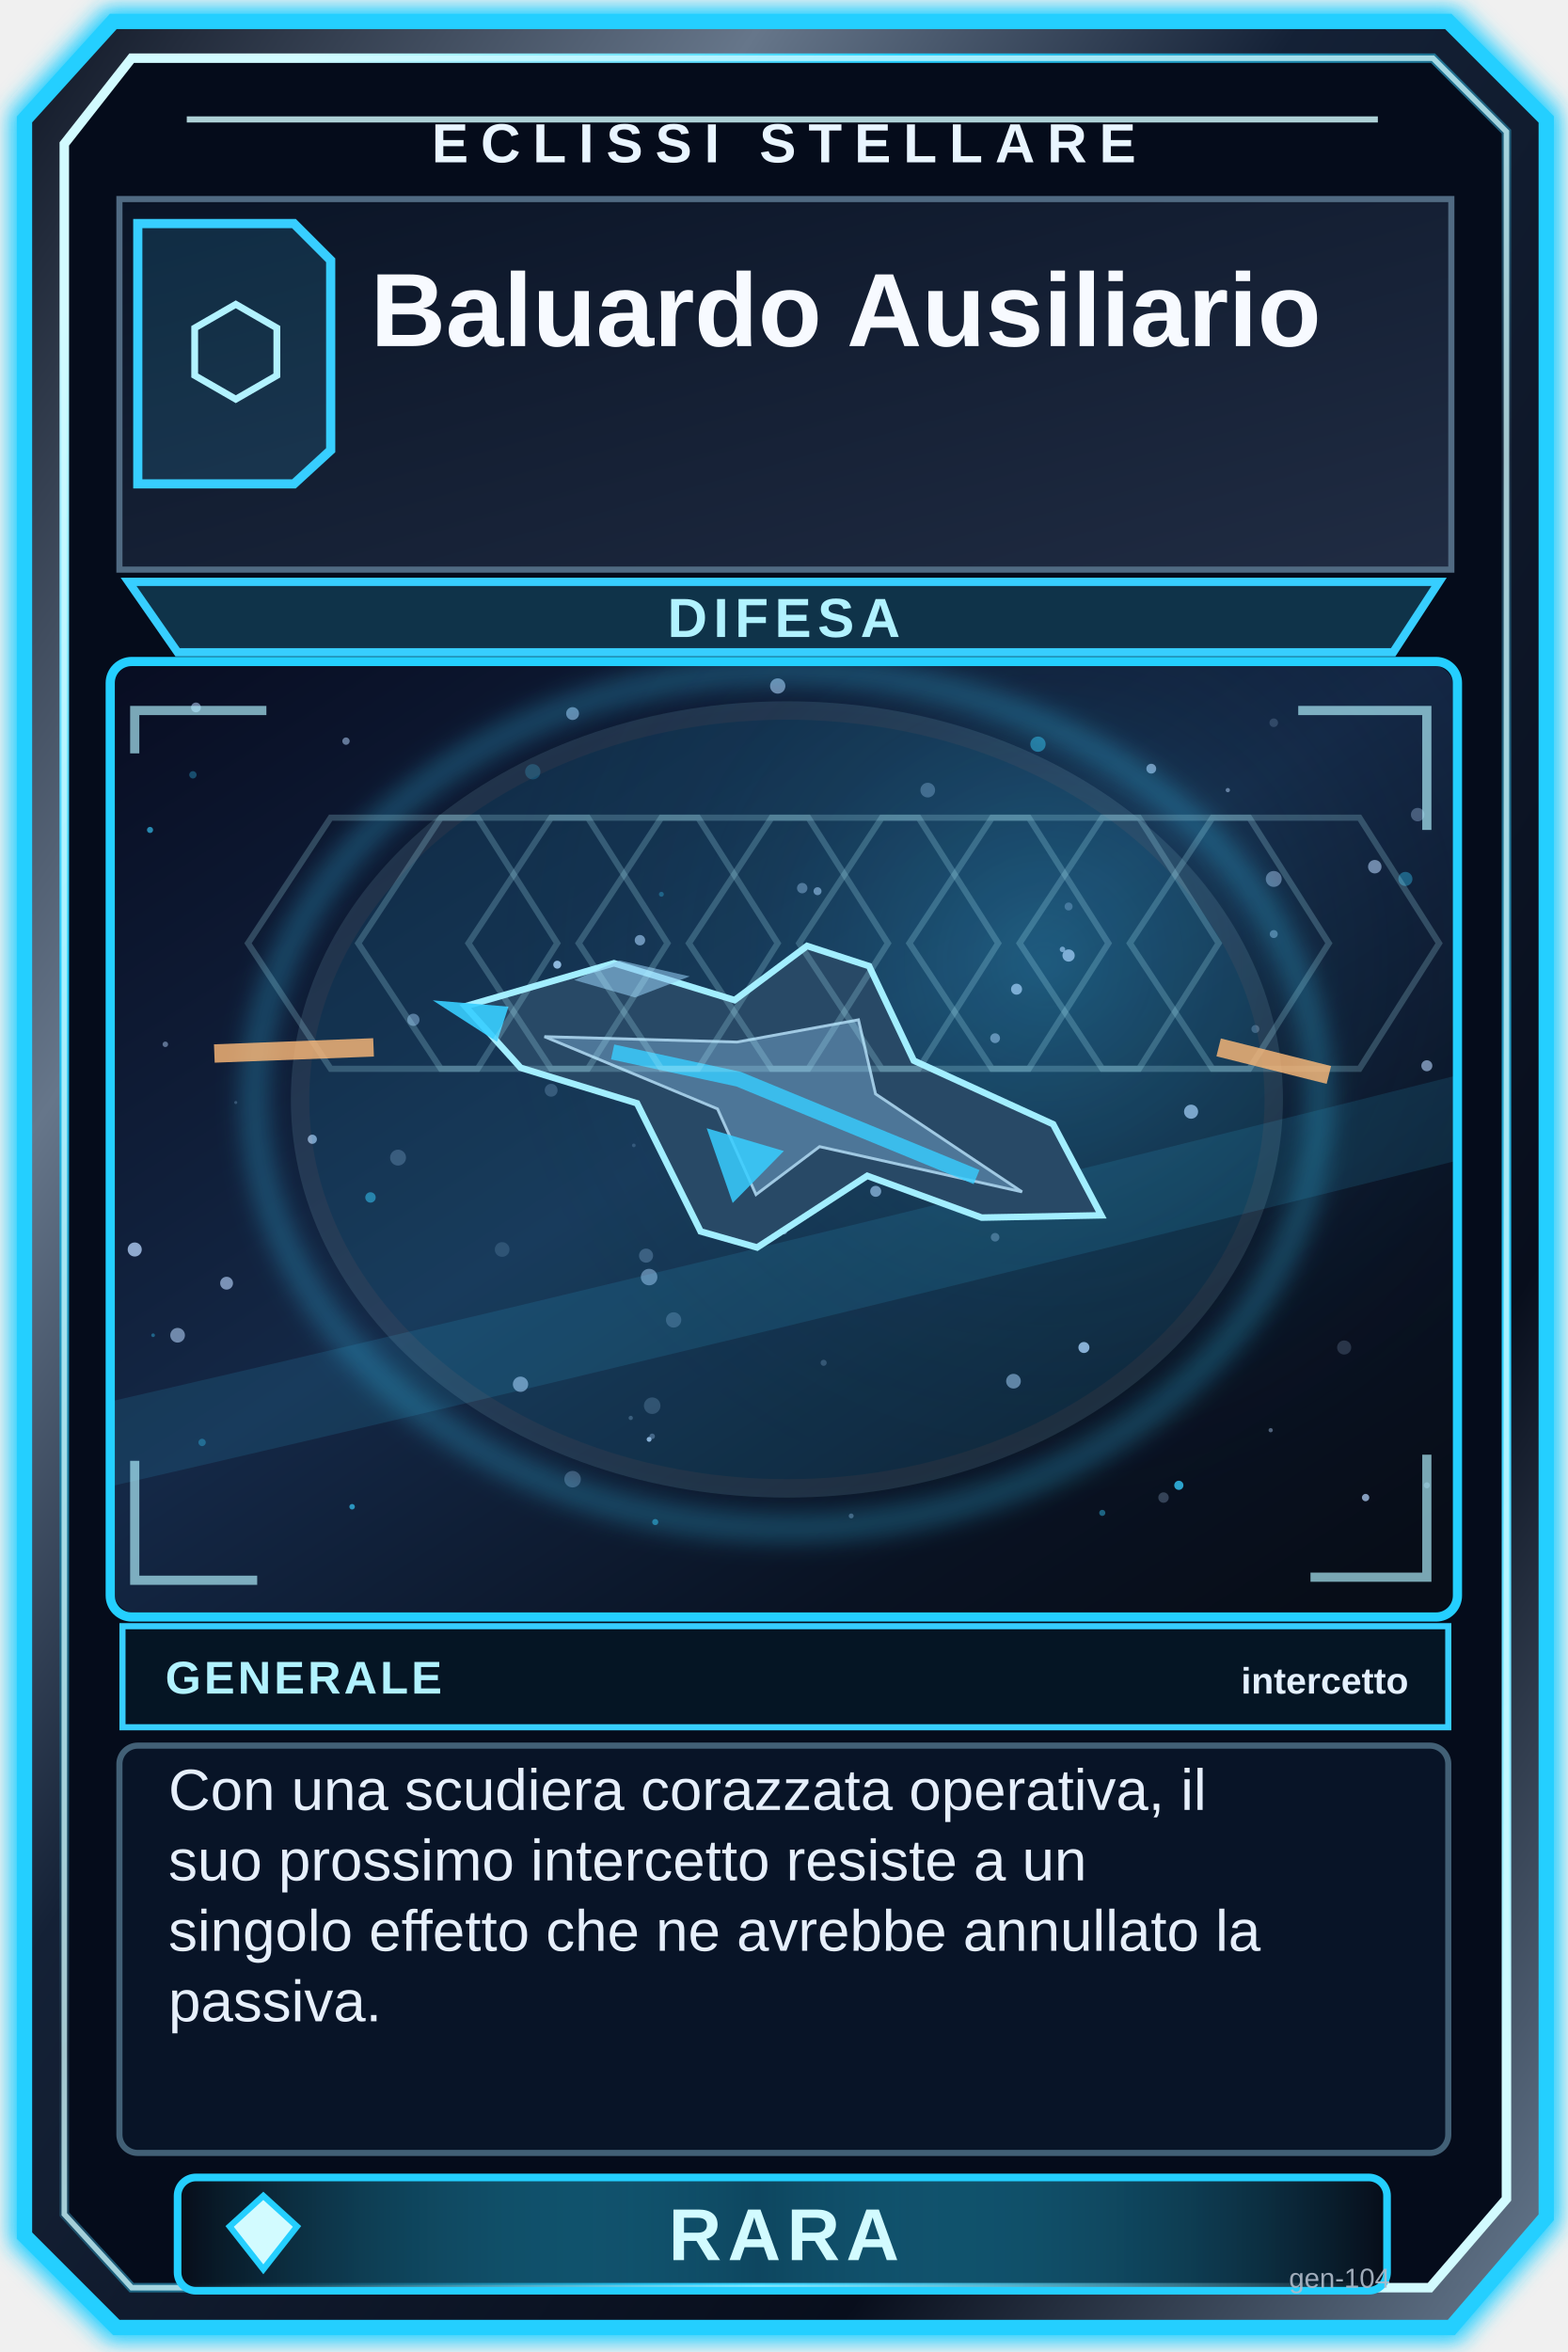
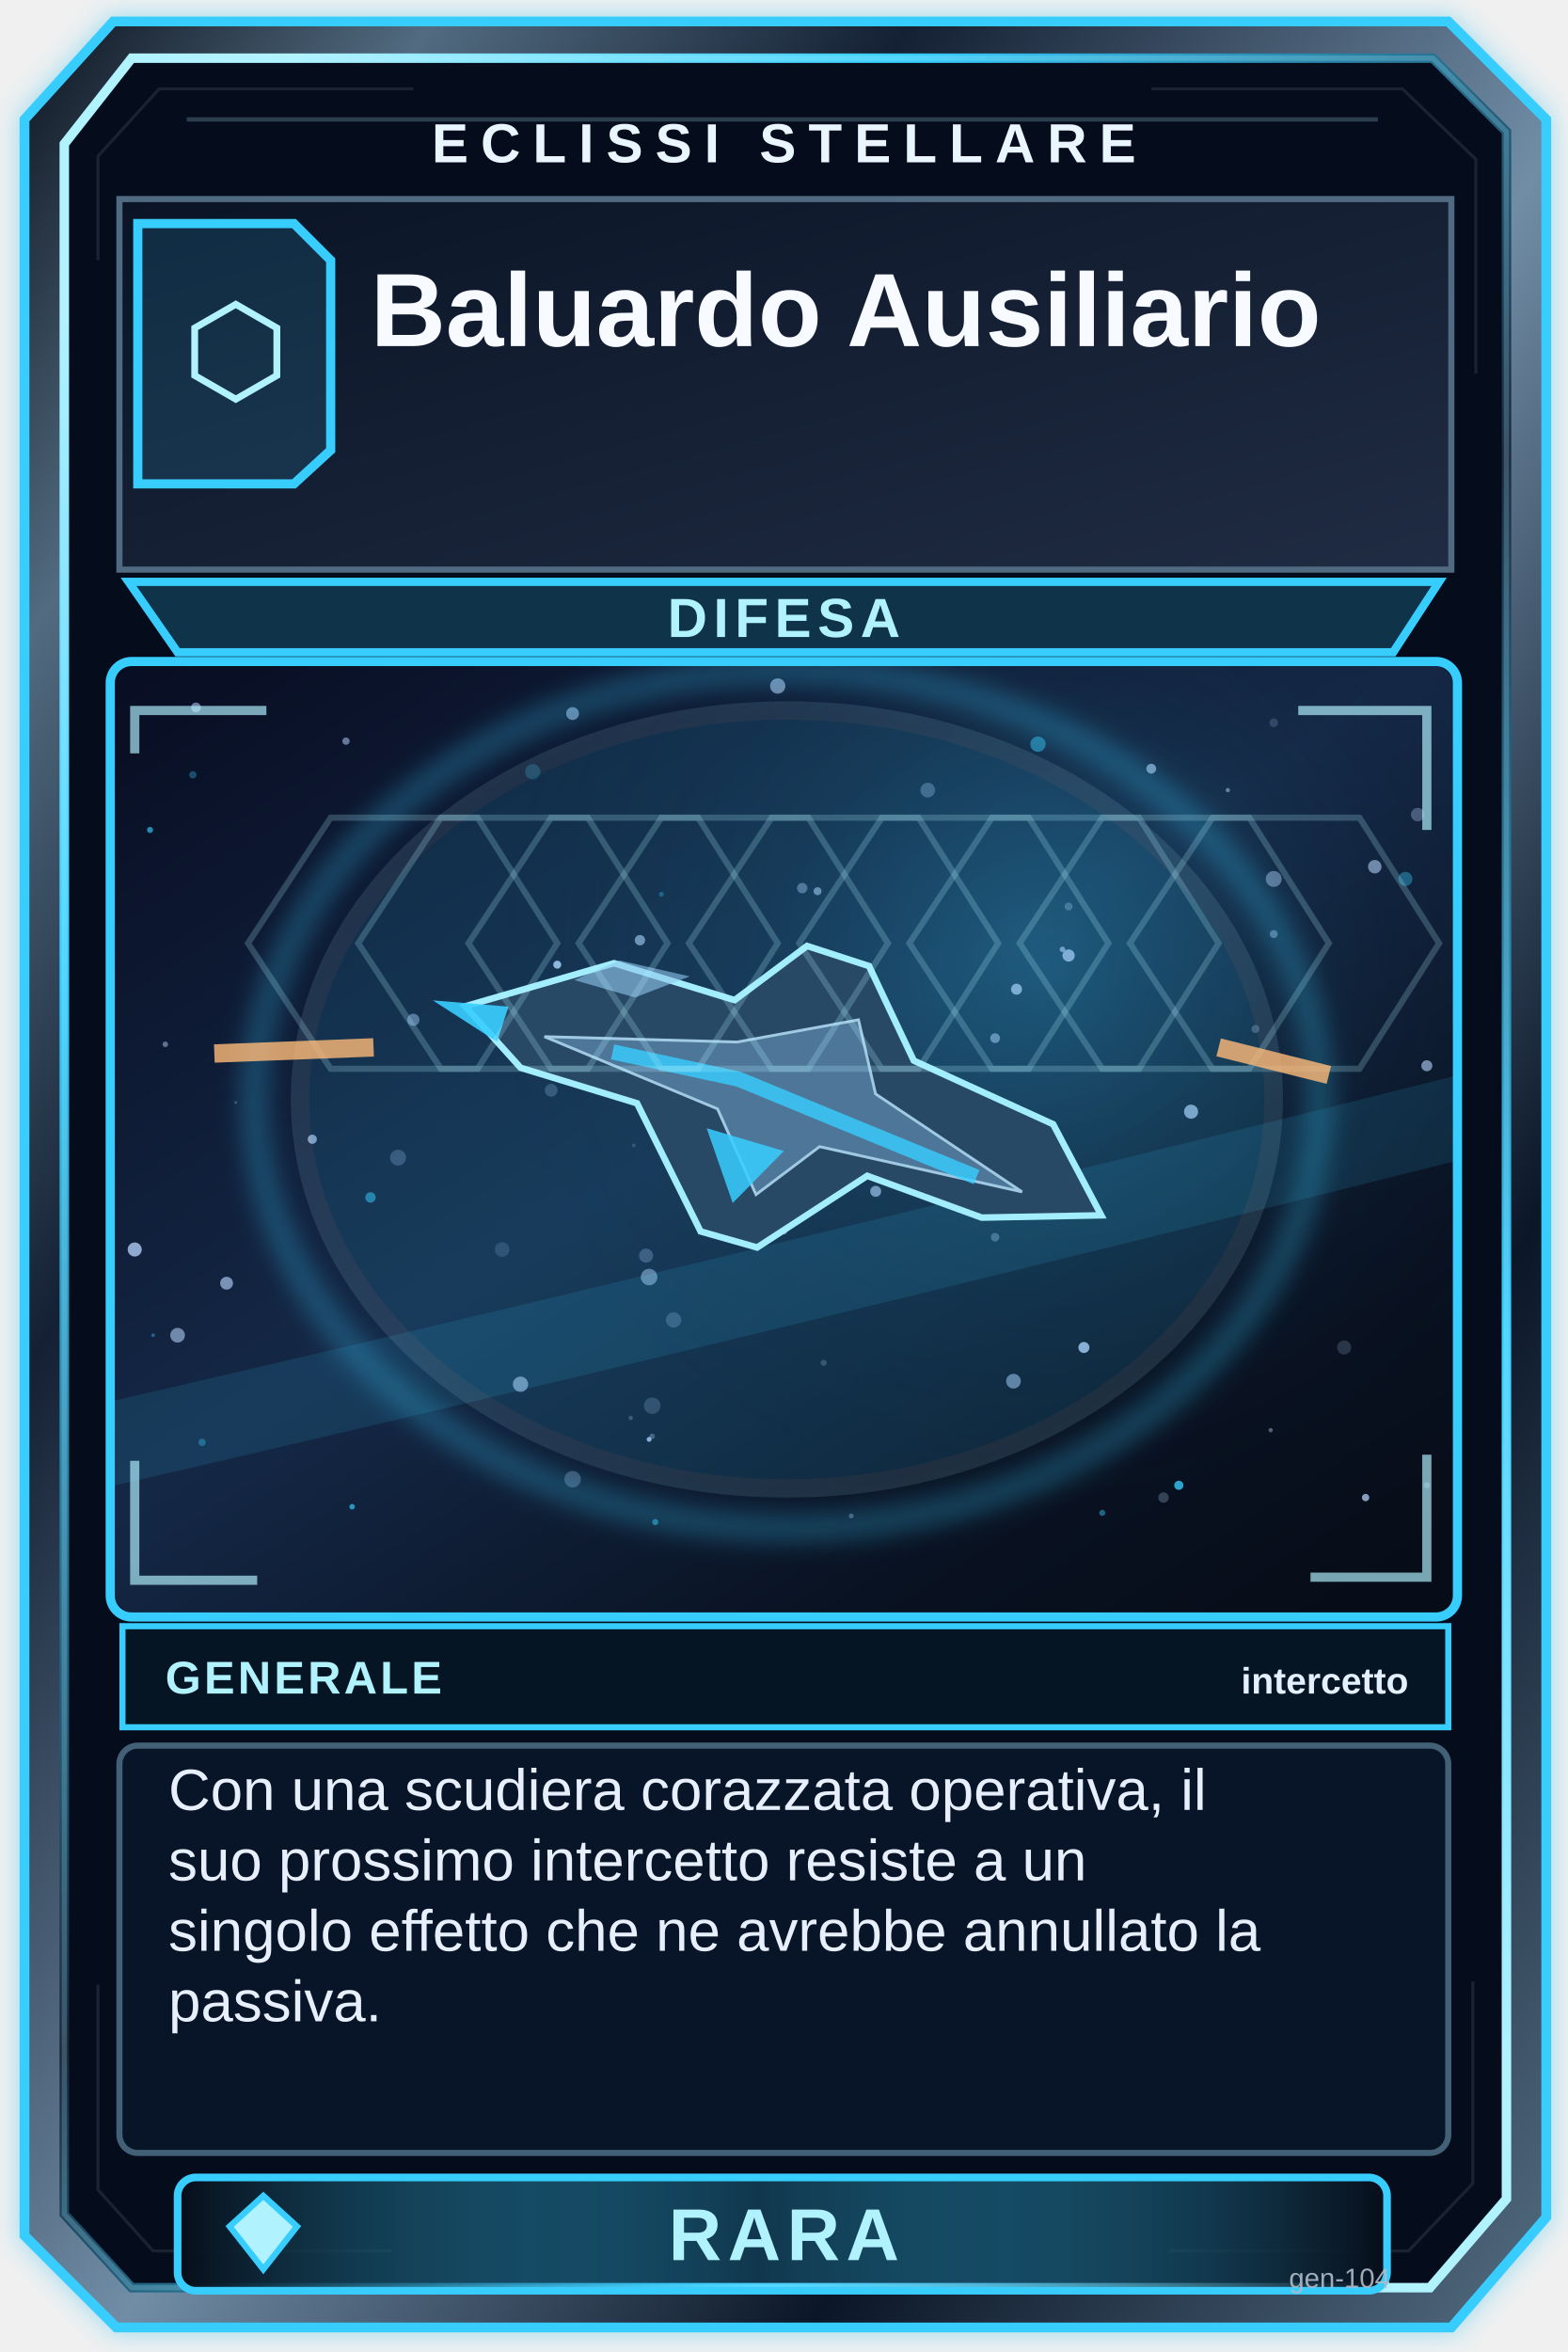
<svg xmlns="http://www.w3.org/2000/svg" width="512" height="768" viewBox="0 0 512 768" role="img" aria-label="Baluardo Ausiliario · DIFESA · RARA">
  <defs>
    <linearGradient id="metal" x1="0" y1="0" x2="1" y2="1">
-       <stop stop-color="#111827" />
-       <stop offset=".24" stop-color="#66768a" />
-       <stop offset=".42" stop-color="#142136" />
-       <stop offset=".77" stop-color="#080e1c" />
-       <stop offset="1" stop-color="#66798e" />
+       <stop stop-color="#101824" />
+       <stop offset=".13" stop-color="#526b80" />
+       <stop offset=".29" stop-color="#142033" />
+       <stop offset=".53" stop-color="#718da6" />
+       <stop offset=".76" stop-color="#0b1627" />
+       <stop offset="1" stop-color="#526b80" />
    </linearGradient>
    <linearGradient id="rim" x1=".15" y1="0" x2=".87" y2="1">
-       <stop stop-color="#d2fbff" />
-       <stop offset=".2" stop-color="#24cfff" />
+       <stop stop-color="#b1f2ff" />
+       <stop offset=".2" stop-color="#37ceff" />
      <stop offset=".52" stop-color="#19283c" />
-       <stop offset=".78" stop-color="#24cfff" />
-       <stop offset="1" stop-color="#d2fbff" />
+       <stop offset=".78" stop-color="#37ceff" />
+       <stop offset="1" stop-color="#b1f2ff" />
    </linearGradient>
    <linearGradient id="spaceSky" x1="0" y1="0" x2=".9" y2="1">
      <stop stop-color="#080d22" />
      <stop offset=".49" stop-color="#142846" />
      <stop offset=".82" stop-color="#091222" />
      <stop offset="1" stop-color="#070d18" />
    </linearGradient>
    <radialGradient id="planet">
      <stop stop-color="#37ceff" stop-opacity=".65" />
      <stop offset=".52" stop-color="#194761" stop-opacity=".42" />
      <stop offset="1" stop-color="#0a1529" stop-opacity=".05" />
    </radialGradient>
    <linearGradient id="titlePanel" x1="0" x2="1" y1="0" y2="1">
      <stop stop-color="#0a1426" />
      <stop offset="1" stop-color="#202c43" />
    </linearGradient>
    <linearGradient id="rarityShine" x1="0" y1="0" x2="1" y2="0">
      <stop stop-color="#070d19" />
-       <stop offset=".48" stop-color="#24cfff" stop-opacity=".30" />
+       <stop offset=".48" stop-color="#37ceff" stop-opacity="0.22" />
      <stop offset="1" stop-color="#070d19" />
    </linearGradient>
    <filter id="rimGlow" x="-30%" y="-30%" width="160%" height="160%">
-       <feGaussianBlur stdDeviation="3.3" />
+       <feGaussianBlur stdDeviation="3.9" />
    </filter>
    <filter id="beamGlow" x="-70%" y="-70%" width="240%" height="240%">
      <feGaussianBlur stdDeviation="4" />
    </filter>
    <clipPath id="artClip">
      <rect x="37" y="217" width="438" height="310" rx="8" />
    </clipPath>
  </defs>
-   <path d="M37 7H473L505 39V724L474 760H38L8 730V39Z" fill="#030712" stroke="#24cfff" stroke-width="10" filter="url(#rimGlow)" />
-   <path d="M37 7H473L505 39V724L474 760H38L8 730V39Z" fill="url(#metal)" stroke="#24cfff" stroke-width="5" />
+   <path d="M37 7H473L505 39V724L474 760H38L8 730V39Z" fill="#030712" stroke="#37ceff" stroke-width="5.6" opacity="0.36" filter="url(#rimGlow)" />
+   <path d="M37 7H473L505 39V724L474 760H38L8 730V39Z" fill="url(#metal)" stroke="#37ceff" stroke-width="3.2" />
  <path d="M43 19H468L492 43V718L467 747H43L21 723V47Z" fill="#050c1b" stroke="url(#rim)" stroke-width="3.1" />
-   <path d="M43 19H468L492 43V718L467 747H43L21 723V47Z" fill="none" stroke="#d2fbff" stroke-width="1.8" opacity=".75" />
-   <path d="M61 39H450" stroke="#d2fbff" stroke-width="2" opacity=".82" />
+   <path d="M43 19H468L492 43V718L467 747H43L21 723V47Z" fill="none" stroke="#b1f2ff" stroke-width="1.7" opacity="0.22" />
+   <path d="M61 39H450" stroke="#b1f2ff" stroke-width="1.4" opacity="0.22" />
+   <path d="M32 85V51L52 29H135 M376 29H458L482 52V122 M32 648V715L50 735H128 M382 735H460L481 713V647" fill="none" stroke="#f7fcff" stroke-width="1" opacity="0.09" />
+   <path d="M61 43H450" stroke="#fff" stroke-width="1" opacity="0" />
  <text x="256" y="53" text-anchor="middle" fill="#e9f5ff" font-size="18" font-family="Arial, sans-serif" font-weight="700" letter-spacing="4">ECLISSI STELLARE</text>
  <path d="M39 65H474V186H39Z" fill="url(#titlePanel)" stroke="#506a82" stroke-width="2" />
  <path d="M45 73H96L108 85V147L96 158H45Z" fill="#37ceff" fill-opacity=".13" stroke="#37ceff" stroke-width="3" />
  <text x="77" y="128" text-anchor="middle" fill="#b1f2ff" font-family="Arial, sans-serif" font-size="40" font-weight="bold">⬡</text>
  <text x="121" y="113" fill="#f7faff" font-family="Arial,sans-serif" font-size="34" font-weight="800">Baluardo Ausiliario</text>
  <path d="M42 190H470L455 213H58Z" fill="#37ceff" fill-opacity=".20" stroke="#37ceff" stroke-width="2.7" />
  <text x="256" y="208" text-anchor="middle" fill="#b1f2ff" font-family="Arial,sans-serif" font-size="18" font-weight="900" letter-spacing="2">DIFESA</text>
  <g clip-path="url(#artClip)">
    <rect x="37" y="217" width="438" height="310" fill="url(#spaceSky)" />
    <circle cx="341" cy="314" r="177" fill="url(#planet)" opacity=".34" />
    <path d="M12 477Q218 430 508 357" fill="none" stroke="#37ceff" stroke-width="27" opacity=".12" />
    <circle cx="66" cy="471" r="1.2" fill="#37ceff" opacity="0.34" />
    <circle cx="466" cy="348" r="1.8" fill="#b9d7ff" opacity="0.59" />
    <circle cx="77" cy="360" r="0.5" fill="#b9d7ff" opacity="0.24" />
    <circle cx="332" cy="323" r="1.8" fill="#b9d7ff" opacity="0.68" />
    <circle cx="64" cy="231" r="1.6" fill="#b9d7ff" opacity="0.55" />
    <circle cx="380" cy="489" r="1.7" fill="#b9d7ff" opacity="0.25" />
    <circle cx="459" cy="287" r="2.3" fill="#37ceff" opacity="0.37" />
    <circle cx="209" cy="307" r="1.7" fill="#b9d7ff" opacity="0.59" />
    <circle cx="170" cy="452" r="2.5" fill="#b9d7ff" opacity="0.56" />
    <circle cx="271" cy="354" r="2.3" fill="#b9d7ff" opacity="0.48" />
    <circle cx="439" cy="440" r="2.3" fill="#b9d7ff" opacity="0.18" />
    <circle cx="187" cy="483" r="2.7" fill="#b9d7ff" opacity="0.27" />
    <circle cx="385" cy="485" r="1.5" fill="#37ceff" opacity="0.77" />
    <circle cx="286" cy="389" r="1.8" fill="#b9d7ff" opacity="0.61" />
    <circle cx="58" cy="436" r="2.4" fill="#b9d7ff" opacity="0.56" />
    <circle cx="401" cy="258" r="0.7" fill="#b9d7ff" opacity="0.48" />
    <circle cx="313" cy="381" r="1.0" fill="#b9d7ff" opacity="0.40" />
    <circle cx="180" cy="356" r="2.1" fill="#b9d7ff" opacity="0.23" />
    <circle cx="360" cy="494" r="1.0" fill="#37ceff" opacity="0.44" />
    <circle cx="74" cy="419" r="2.1" fill="#b9d7ff" opacity="0.62" />
    <circle cx="256" cy="402" r="1.1" fill="#b9d7ff" opacity="0.55" />
    <circle cx="416" cy="287" r="2.6" fill="#b9d7ff" opacity="0.43" />
    <circle cx="217" cy="367" r="2.4" fill="#b9d7ff" opacity="0.63" />
    <circle cx="325" cy="339" r="1.6" fill="#b9d7ff" opacity="0.50" />
    <circle cx="174" cy="252" r="2.5" fill="#37ceff" opacity="0.21" />
    <circle cx="262" cy="290" r="1.7" fill="#b9d7ff" opacity="0.39" />
    <circle cx="416" cy="305" r="1.3" fill="#b9d7ff" opacity="0.40" />
    <circle cx="130" cy="378" r="2.6" fill="#b9d7ff" opacity="0.24" />
    <circle cx="349" cy="312" r="2.0" fill="#b9d7ff" opacity="0.69" />
    <circle cx="175" cy="346" r="2.7" fill="#b9d7ff" opacity="0.50" />
    <circle cx="49" cy="271" r="1.0" fill="#37ceff" opacity="0.63" />
    <circle cx="416" cy="236" r="1.4" fill="#b9d7ff" opacity="0.18" />
    <circle cx="349" cy="296" r="1.3" fill="#b9d7ff" opacity="0.29" />
    <circle cx="325" cy="404" r="1.4" fill="#b9d7ff" opacity="0.32" />
    <circle cx="176" cy="326" r="2.1" fill="#b9d7ff" opacity="0.42" />
    <circle cx="446" cy="489" r="1.2" fill="#b9d7ff" opacity="0.71" />
    <circle cx="115" cy="492" r="0.9" fill="#37ceff" opacity="0.67" />
    <circle cx="415" cy="467" r="0.7" fill="#b9d7ff" opacity="0.41" />
    <circle cx="220" cy="431" r="2.5" fill="#b9d7ff" opacity="0.23" />
    <circle cx="207" cy="374" r="0.6" fill="#b9d7ff" opacity="0.20" />
    <circle cx="211" cy="410" r="2.3" fill="#b9d7ff" opacity="0.26" />
    <circle cx="344" cy="395" r="1.4" fill="#b9d7ff" opacity="0.21" />
    <circle cx="339" cy="243" r="2.5" fill="#37ceff" opacity="0.46" />
    <circle cx="212" cy="470" r="0.8" fill="#b9d7ff" opacity="0.77" />
    <circle cx="347" cy="310" r="0.9" fill="#b9d7ff" opacity="0.60" />
    <circle cx="449" cy="283" r="2.2" fill="#b9d7ff" opacity="0.56" />
    <circle cx="389" cy="363" r="2.3" fill="#b9d7ff" opacity="0.69" />
    <circle cx="466" cy="485" r="1.0" fill="#b9d7ff" opacity="0.35" />
    <circle cx="50" cy="436" r="0.6" fill="#37ceff" opacity="0.38" />
    <circle cx="463" cy="266" r="2.2" fill="#b9d7ff" opacity="0.32" />
    <circle cx="164" cy="408" r="2.4" fill="#b9d7ff" opacity="0.16" />
    <circle cx="278" cy="495" r="0.8" fill="#b9d7ff" opacity="0.33" />
    <circle cx="187" cy="233" r="2.1" fill="#b9d7ff" opacity="0.53" />
    <circle cx="182" cy="315" r="1.3" fill="#b9d7ff" opacity="0.81" />
    <circle cx="63" cy="253" r="1.2" fill="#37ceff" opacity="0.32" />
    <circle cx="206" cy="463" r="0.7" fill="#b9d7ff" opacity="0.26" />
    <circle cx="213" cy="459" r="2.7" fill="#b9d7ff" opacity="0.20" />
    <circle cx="135" cy="333" r="2.0" fill="#b9d7ff" opacity="0.44" />
    <circle cx="44" cy="408" r="2.3" fill="#b9d7ff" opacity="0.75" />
    <circle cx="168" cy="326" r="1.8" fill="#b9d7ff" opacity="0.35" />
    <circle cx="121" cy="391" r="1.7" fill="#37ceff" opacity="0.51" />
    <circle cx="113" cy="242" r="1.2" fill="#b9d7ff" opacity="0.51" />
    <circle cx="301" cy="381" r="0.6" fill="#b9d7ff" opacity="0.35" />
    <circle cx="102" cy="372" r="1.5" fill="#b9d7ff" opacity="0.66" />
    <circle cx="254" cy="224" r="2.5" fill="#b9d7ff" opacity="0.56" />
    <circle cx="264" cy="360" r="1.2" fill="#b9d7ff" opacity="0.48" />
    <circle cx="214" cy="497" r="1.0" fill="#37ceff" opacity="0.48" />
    <circle cx="213" cy="469" r="0.9" fill="#b9d7ff" opacity="0.33" />
    <circle cx="267" cy="291" r="1.3" fill="#b9d7ff" opacity="0.54" />
    <circle cx="54" cy="341" r="0.9" fill="#b9d7ff" opacity="0.46" />
    <circle cx="303" cy="258" r="2.4" fill="#b9d7ff" opacity="0.30" />
    <circle cx="354" cy="440" r="1.8" fill="#b9d7ff" opacity="0.77" />
    <circle cx="216" cy="292" r="0.8" fill="#37ceff" opacity="0.31" />
    <circle cx="212" cy="417" r="2.7" fill="#b9d7ff" opacity="0.47" />
    <circle cx="331" cy="451" r="2.4" fill="#b9d7ff" opacity="0.52" />
    <circle cx="269" cy="445" r="1.0" fill="#b9d7ff" opacity="0.23" />
    <circle cx="376" cy="251" r="1.6" fill="#b9d7ff" opacity="0.60" />
    <circle cx="410" cy="336" r="1.3" fill="#b9d7ff" opacity="0.27" />
    <g transform="translate(257 359) rotate(18) scale(0.71)">
      <path d="M-154 5 L-95 -35 L-37 -36 L-13 -70 L17 -70 L50 -35 L120 -27 L154 6 L102 24 L46 22 L8 69 L-19 70 L-65 23 L-121 24 Z" fill="#273852" stroke="#b1f2ff" stroke-width="3" />
      <path d="M-115 7 L-30 -18 L20 -45 L38 -15 L116 7 L21 16 L0 46 L-29 14Z" fill="#516b8a" stroke="#afc9df" stroke-width="1.3" />
      <path d="M-83 4 L-24 -2 L28 2 L94 7" fill="none" stroke="#37ceff" stroke-width="7" opacity=".8" />
      <path d="M-31 24 L-9 53 L6 23" fill="#37ceff" opacity=".85" />
      <path d="M-135 -1 L-169 7 L-135 16" fill="#37ceff" opacity=".9" />
      <path d="M-110 -22 L-81 -23 L-60 -40 L-93 -37 Z" fill="#99c4e8" opacity=".6" />
    </g>
    <ellipse cx="257" cy="359" rx="159" ry="127" fill="#37ceff" opacity=".12" stroke="#b1f2ff" stroke-width="6" />
    <ellipse cx="257" cy="359" rx="174" ry="140" fill="none" stroke="#37ceff" stroke-width="8" opacity=".3" filter="url(#beamGlow)" />
    <path d="M108 267l-27 41l27 41l48 0l26-41l-26-41z" fill="none" stroke="#b1f2ff" stroke-width="2" opacity=".22" />
    <path d="M144 267l-27 41l27 41l48 0l26-41l-26-41z" fill="none" stroke="#b1f2ff" stroke-width="2" opacity=".22" />
    <path d="M180 267l-27 41l27 41l48 0l26-41l-26-41z" fill="none" stroke="#b1f2ff" stroke-width="2" opacity=".22" />
    <path d="M216 267l-27 41l27 41l48 0l26-41l-26-41z" fill="none" stroke="#b1f2ff" stroke-width="2" opacity=".22" />
    <path d="M252 267l-27 41l27 41l48 0l26-41l-26-41z" fill="none" stroke="#b1f2ff" stroke-width="2" opacity=".22" />
    <path d="M288 267l-27 41l27 41l48 0l26-41l-26-41z" fill="none" stroke="#b1f2ff" stroke-width="2" opacity=".22" />
    <path d="M324 267l-27 41l27 41l48 0l26-41l-26-41z" fill="none" stroke="#b1f2ff" stroke-width="2" opacity=".22" />
    <path d="M360 267l-27 41l27 41l48 0l26-41l-26-41z" fill="none" stroke="#b1f2ff" stroke-width="2" opacity=".22" />
    <path d="M396 267l-27 41l27 41l48 0l26-41l-26-41z" fill="none" stroke="#b1f2ff" stroke-width="2" opacity=".22" />
    <path d="M70 344L122 342M434 351L398 342" stroke="#ffba78" stroke-width="6" opacity=".8" />
    <path d="M44 246V232H87 M424 232h42v39 M44 477v39h40 M428 515h38v-40" stroke="#b1f2ff" stroke-width="3" fill="none" opacity=".67" />
  </g>
-   <rect x="36" y="216" width="440" height="312" rx="7" fill="none" stroke="#24cfff" stroke-width="3" />
+   <rect x="36" y="216" width="440" height="312" rx="7" fill="none" stroke="#37ceff" stroke-width="3" />
  <path d="M40 531H473V564H40Z" fill="#051524" stroke="#37ceff" stroke-width="2" />
  <text x="54" y="553" fill="#b1f2ff" font-family="Arial,sans-serif" font-size="15" font-weight="bold" letter-spacing="1">GENERALE</text>
  <text x="460" y="553" text-anchor="end" fill="#e4f0ff" font-family="Arial,sans-serif" font-size="12" font-weight="bold">intercetto</text>
  <rect x="39" y="570" width="434" height="133" rx="6" fill="#081427" stroke="#426076" stroke-width="2" />
  <text x="55" y="591" fill="#e6effb" font-size="19" font-family="Arial,sans-serif">Con una scudiera corazzata operativa, il</text>
  <text x="55" y="614" fill="#e6effb" font-size="19" font-family="Arial,sans-serif">suo prossimo intercetto resiste a un</text>
  <text x="55" y="637" fill="#e6effb" font-size="19" font-family="Arial,sans-serif">singolo effetto che ne avrebbe annullato la</text>
  <text x="55" y="660" fill="#e6effb" font-size="19" font-family="Arial,sans-serif">passiva.</text>
-   <rect x="58" y="711" width="395" height="37" rx="6" fill="url(#rarityShine)" stroke="#24cfff" stroke-width="2.5" />
-   <path d="M75 727l11 -10l11 10l-11 14Z" fill="#d2fbff" stroke="#24cfff" stroke-width="2" />
-   <text x="256" y="738" fill="#d2fbff" text-anchor="middle" font-family="Arial,sans-serif" font-size="24" font-weight="900" letter-spacing="2">RARA</text>
+   <rect x="58" y="711" width="395" height="37" rx="6" fill="url(#rarityShine)" stroke="#37ceff" stroke-width="2.5" />
+   <path d="M75 727l11 -10l11 10l-11 14Z" fill="#b1f2ff" stroke="#37ceff" stroke-width="2" />
+   <text x="256" y="738" fill="#b1f2ff" text-anchor="middle" font-family="Arial,sans-serif" font-size="24" font-weight="900" letter-spacing="2">RARA</text>
  <text x="454" y="747" fill="#afbac9" font-family="Arial,sans-serif" font-size="9" text-anchor="end" opacity=".9">gen-104</text>
</svg>
